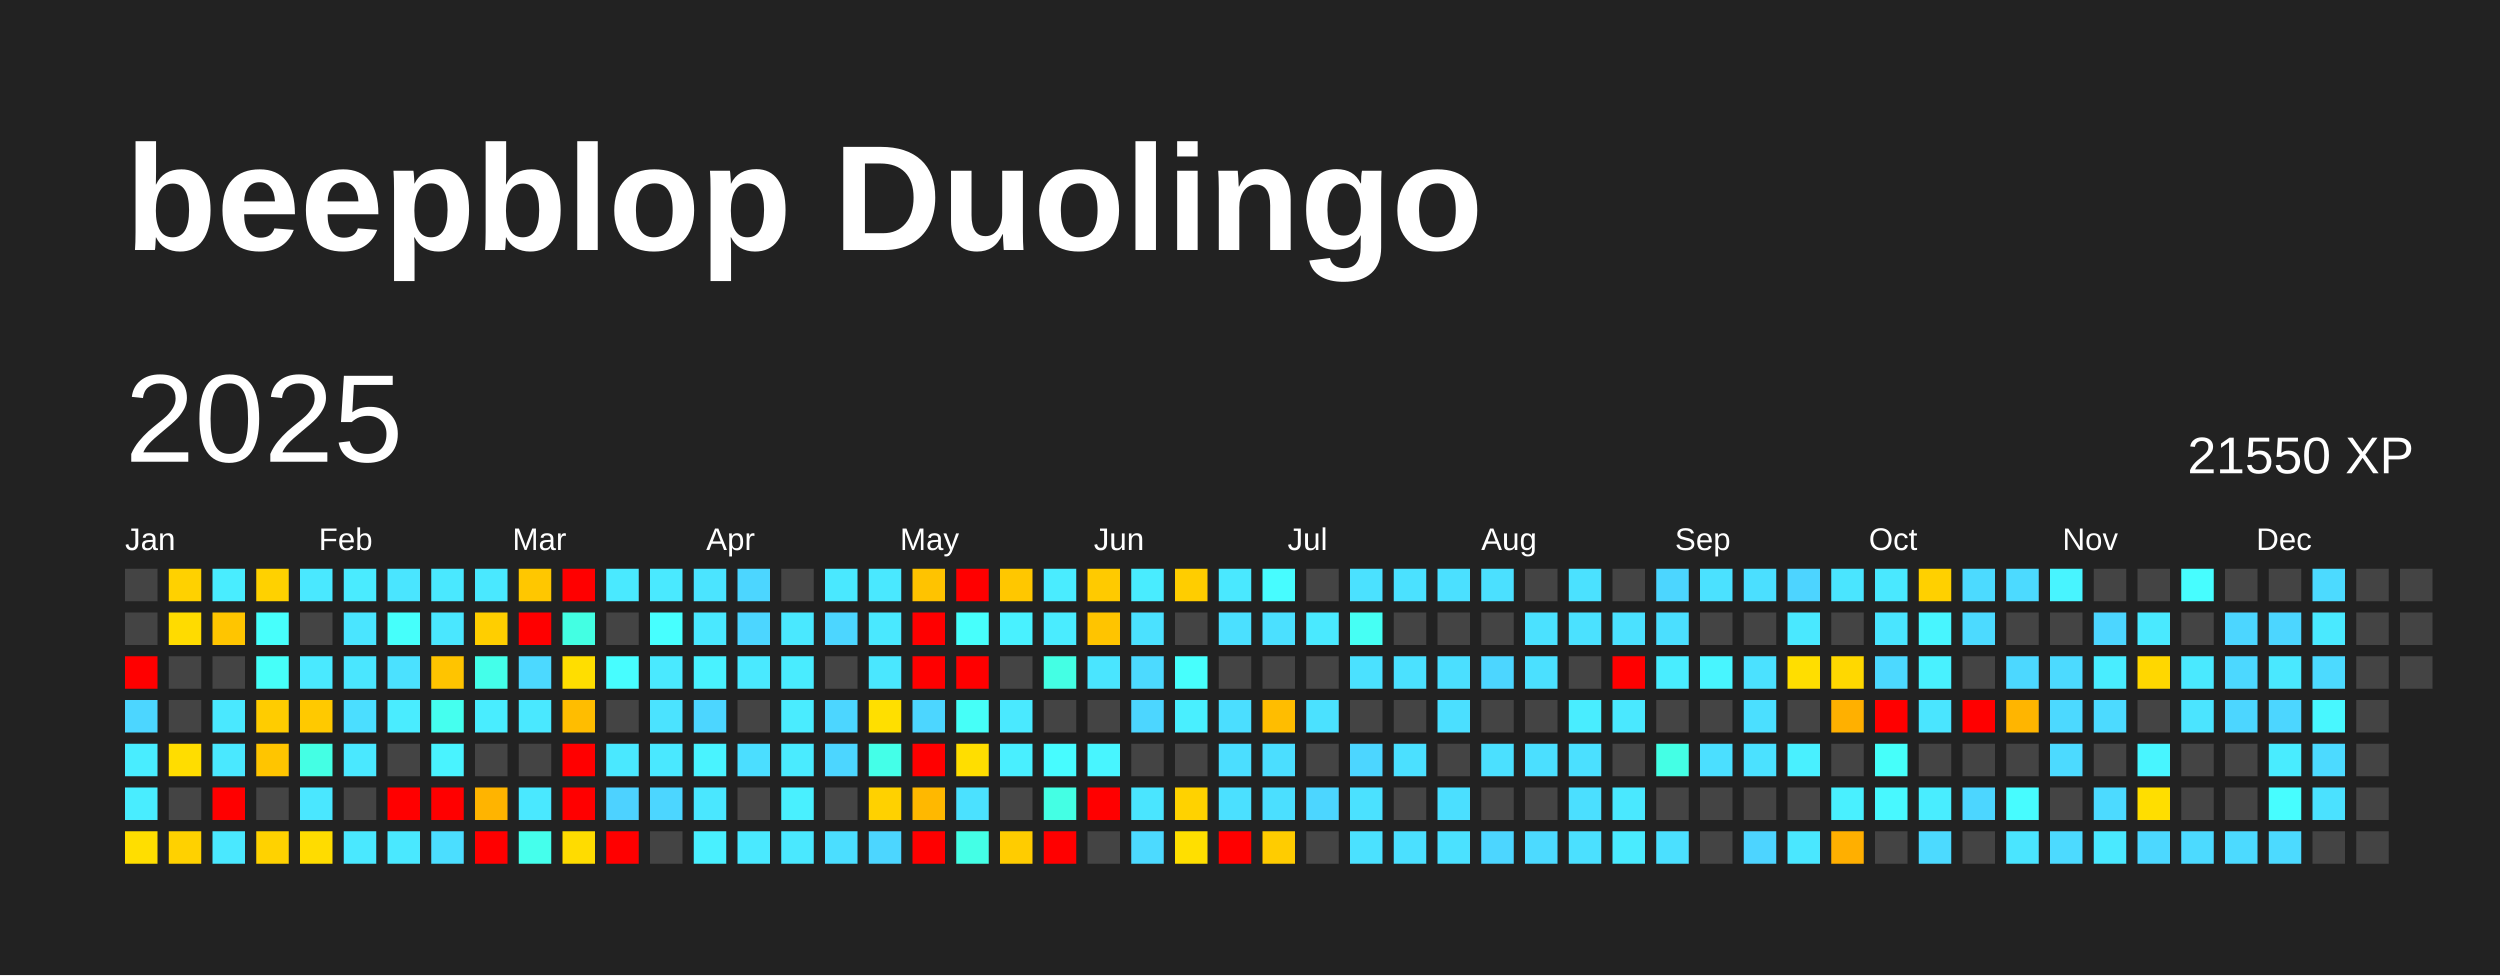
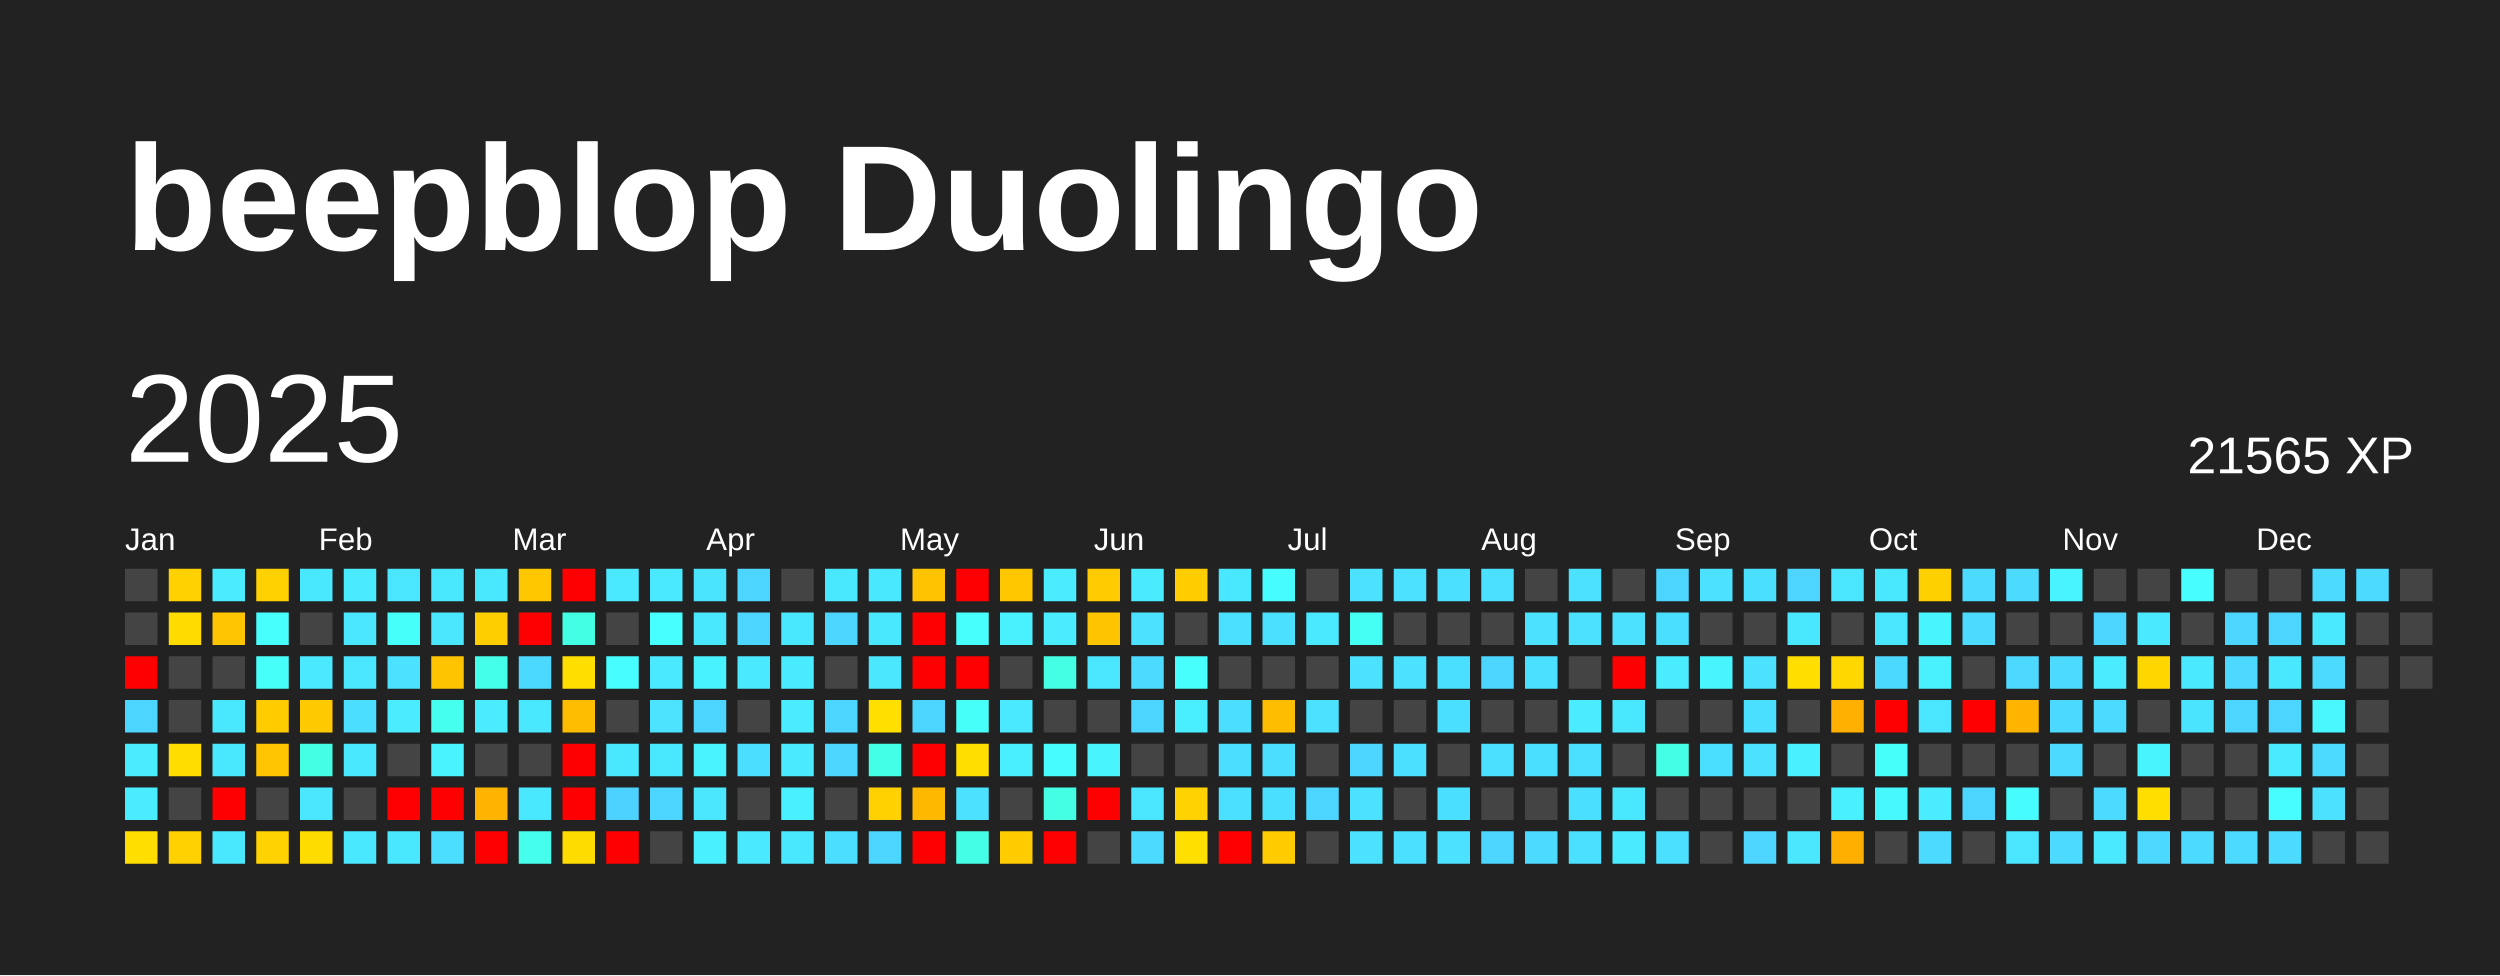
<svg xmlns="http://www.w3.org/2000/svg" baseProfile="full" height="78mm" version="1.1" viewBox="0,0,200,78" width="200mm">
  <defs />
  <rect fill="#222222" height="78" width="200" x="0" y="0" />
  <text fill="#FFFFFF" style="font-size:12px; font-family:Arial; font-weight:bold;" x="10" y="20">beepblop Duolingo</text>
  <text dominant-baseline="hanging" fill="#FFFFFF" style="font-size:10.0px; font-family:Arial;" x="10" y="30">2025</text>
-   <text dominant-baseline="hanging" fill="#FFFFFF" style="font-size:4.125px; font-family:Arial;" x="175" y="35">21550 XP</text>
+   <text dominant-baseline="hanging" fill="#FFFFFF" style="font-size:4.125px; font-family:Arial;" x="175" y="35">21565 XP</text>
  <text fill="#FFFFFF" style="font-size:2.5px; font-family:Arial" x="10.0" y="44">Jan</text>
  <text fill="#FFFFFF" style="font-size:2.5px; font-family:Arial" x="25.5" y="44">Feb</text>
  <text fill="#FFFFFF" style="font-size:2.5px; font-family:Arial" x="41.0" y="44">Mar</text>
  <text fill="#FFFFFF" style="font-size:2.5px; font-family:Arial" x="56.5" y="44">Apr</text>
  <text fill="#FFFFFF" style="font-size:2.5px; font-family:Arial" x="72.0" y="44">May</text>
  <text fill="#FFFFFF" style="font-size:2.5px; font-family:Arial" x="87.5" y="44">Jun</text>
  <text fill="#FFFFFF" style="font-size:2.5px; font-family:Arial" x="103.0" y="44">Jul</text>
  <text fill="#FFFFFF" style="font-size:2.5px; font-family:Arial" x="118.5" y="44">Aug</text>
  <text fill="#FFFFFF" style="font-size:2.5px; font-family:Arial" x="134.0" y="44">Sep</text>
  <text fill="#FFFFFF" style="font-size:2.5px; font-family:Arial" x="149.5" y="44">Oct</text>
  <text fill="#FFFFFF" style="font-size:2.5px; font-family:Arial" x="165.0" y="44">Nov</text>
  <text fill="#FFFFFF" style="font-size:2.5px; font-family:Arial" x="180.5" y="44">Dec</text>
  <rect fill="#444444" height="2.6" width="2.6" x="10.0" y="45.5" />
  <rect fill="#444444" height="2.6" width="2.6" x="10.0" y="49.0" />
  <rect fill="red" height="2.6" width="2.6" x="10.0" y="52.5" />
  <rect fill="#4cd6ff" height="2.6" width="2.6" x="10.0" y="56.0" />
  <rect fill="#49edff" height="2.6" width="2.6" x="10.0" y="59.5" />
  <rect fill="#49edff" height="2.6" width="2.6" x="10.0" y="63.0" />
  <rect fill="#ffde00" height="2.6" width="2.6" x="10.0" y="66.5" />
  <rect fill="#ffd100" height="2.6" width="2.6" x="13.5" y="45.5" />
  <rect fill="#ffdb00" height="2.6" width="2.6" x="13.5" y="49.0" />
  <rect fill="#444444" height="2.6" width="2.6" x="13.5" y="52.5" />
  <rect fill="#444444" height="2.6" width="2.6" x="13.5" y="56.0" />
  <rect fill="#ffdd00" height="2.6" width="2.6" x="13.5" y="59.5" />
  <rect fill="#444444" height="2.6" width="2.6" x="13.5" y="63.0" />
  <rect fill="#ffd100" height="2.6" width="2.6" x="13.5" y="66.5" />
  <rect fill="#49edff" height="2.6" width="2.6" x="17.0" y="45.5" />
  <rect fill="#ffc500" height="2.6" width="2.6" x="17.0" y="49.0" />
  <rect fill="#444444" height="2.6" width="2.6" x="17.0" y="52.5" />
  <rect fill="#4ae8ff" height="2.6" width="2.6" x="17.0" y="56.0" />
  <rect fill="#4ae8ff" height="2.6" width="2.6" x="17.0" y="59.5" />
  <rect fill="red" height="2.6" width="2.6" x="17.0" y="63.0" />
  <rect fill="#4ae8ff" height="2.6" width="2.6" x="17.0" y="66.5" />
  <rect fill="#ffd100" height="2.6" width="2.6" x="20.5" y="45.5" />
  <rect fill="#47fffc" height="2.6" width="2.6" x="20.5" y="49.0" />
  <rect fill="#46fff9" height="2.6" width="2.6" x="20.5" y="52.5" />
  <rect fill="#ffcc00" height="2.6" width="2.6" x="20.5" y="56.0" />
  <rect fill="#ffc500" height="2.6" width="2.6" x="20.5" y="59.5" />
  <rect fill="#444444" height="2.6" width="2.6" x="20.5" y="63.0" />
  <rect fill="#ffd200" height="2.6" width="2.6" x="20.5" y="66.5" />
  <rect fill="#4ae8ff" height="2.6" width="2.6" x="24.0" y="45.5" />
  <rect fill="#444444" height="2.6" width="2.6" x="24.0" y="49.0" />
  <rect fill="#4ae9ff" height="2.6" width="2.6" x="24.0" y="52.5" />
  <rect fill="#ffc900" height="2.6" width="2.6" x="24.0" y="56.0" />
  <rect fill="#44ffe4" height="2.6" width="2.6" x="24.0" y="59.5" />
  <rect fill="#4ae7ff" height="2.6" width="2.6" x="24.0" y="63.0" />
  <rect fill="#ffdc00" height="2.6" width="2.6" x="24.0" y="66.5" />
  <rect fill="#4aebff" height="2.6" width="2.6" x="27.5" y="45.5" />
  <rect fill="#4ae5ff" height="2.6" width="2.6" x="27.5" y="49.0" />
  <rect fill="#4ae6ff" height="2.6" width="2.6" x="27.5" y="52.5" />
  <rect fill="#4bdeff" height="2.6" width="2.6" x="27.5" y="56.0" />
  <rect fill="#4ae8ff" height="2.6" width="2.6" x="27.5" y="59.5" />
  <rect fill="#444444" height="2.6" width="2.6" x="27.5" y="63.0" />
  <rect fill="#4ae8ff" height="2.6" width="2.6" x="27.5" y="66.5" />
  <rect fill="#4ae5ff" height="2.6" width="2.6" x="31.0" y="45.5" />
  <rect fill="#46fffb" height="2.6" width="2.6" x="31.0" y="49.0" />
  <rect fill="#4be1ff" height="2.6" width="2.6" x="31.0" y="52.5" />
  <rect fill="#4aecff" height="2.6" width="2.6" x="31.0" y="56.0" />
  <rect fill="#444444" height="2.6" width="2.6" x="31.0" y="59.5" />
  <rect fill="red" height="2.6" width="2.6" x="31.0" y="63.0" />
  <rect fill="#4ae8ff" height="2.6" width="2.6" x="31.0" y="66.5" />
  <rect fill="#4ae8ff" height="2.6" width="2.6" x="34.5" y="45.5" />
  <rect fill="#4ae7ff" height="2.6" width="2.6" x="34.5" y="49.0" />
  <rect fill="#ffc400" height="2.6" width="2.6" x="34.5" y="52.5" />
  <rect fill="#45ffef" height="2.6" width="2.6" x="34.5" y="56.0" />
  <rect fill="#49f3ff" height="2.6" width="2.6" x="34.5" y="59.5" />
  <rect fill="red" height="2.6" width="2.6" x="34.5" y="63.0" />
  <rect fill="#4bdeff" height="2.6" width="2.6" x="34.5" y="66.5" />
  <rect fill="#4ae8ff" height="2.6" width="2.6" x="38.0" y="45.5" />
  <rect fill="#ffce00" height="2.6" width="2.6" x="38.0" y="49.0" />
  <rect fill="#44ffea" height="2.6" width="2.6" x="38.0" y="52.5" />
  <rect fill="#49edff" height="2.6" width="2.6" x="38.0" y="56.0" />
  <rect fill="#444444" height="2.6" width="2.6" x="38.0" y="59.5" />
  <rect fill="#ffb400" height="2.6" width="2.6" x="38.0" y="63.0" />
  <rect fill="red" height="2.6" width="2.6" x="38.0" y="66.5" />
  <rect fill="#ffc700" height="2.6" width="2.6" x="41.5" y="45.5" />
  <rect fill="red" height="2.6" width="2.6" x="41.5" y="49.0" />
  <rect fill="#4cd9ff" height="2.6" width="2.6" x="41.5" y="52.5" />
  <rect fill="#4ae8ff" height="2.6" width="2.6" x="41.5" y="56.0" />
  <rect fill="#444444" height="2.6" width="2.6" x="41.5" y="59.5" />
  <rect fill="#4ae8ff" height="2.6" width="2.6" x="41.5" y="63.0" />
  <rect fill="#45ffec" height="2.6" width="2.6" x="41.5" y="66.5" />
  <rect fill="red" height="2.6" width="2.6" x="45.0" y="45.5" />
  <rect fill="#43ffe3" height="2.6" width="2.6" x="45.0" y="49.0" />
  <rect fill="#ffde00" height="2.6" width="2.6" x="45.0" y="52.5" />
  <rect fill="#ffbd00" height="2.6" width="2.6" x="45.0" y="56.0" />
  <rect fill="red" height="2.6" width="2.6" x="45.0" y="59.5" />
  <rect fill="red" height="2.6" width="2.6" x="45.0" y="63.0" />
  <rect fill="#ffdc00" height="2.6" width="2.6" x="45.0" y="66.5" />
  <rect fill="#4ae9ff" height="2.6" width="2.6" x="48.5" y="45.5" />
  <rect fill="#444444" height="2.6" width="2.6" x="48.5" y="49.0" />
  <rect fill="#47fdff" height="2.6" width="2.6" x="48.5" y="52.5" />
  <rect fill="#444444" height="2.6" width="2.6" x="48.5" y="56.0" />
  <rect fill="#4ae8ff" height="2.6" width="2.6" x="48.5" y="59.5" />
  <rect fill="#4dd2ff" height="2.6" width="2.6" x="48.5" y="63.0" />
  <rect fill="red" height="2.6" width="2.6" x="48.5" y="66.5" />
  <rect fill="#4ae9ff" height="2.6" width="2.6" x="52.0" y="45.5" />
  <rect fill="#47ffff" height="2.6" width="2.6" x="52.0" y="49.0" />
  <rect fill="#4ae9ff" height="2.6" width="2.6" x="52.0" y="52.5" />
  <rect fill="#4be3ff" height="2.6" width="2.6" x="52.0" y="56.0" />
  <rect fill="#4ae8ff" height="2.6" width="2.6" x="52.0" y="59.5" />
  <rect fill="#4cd6ff" height="2.6" width="2.6" x="52.0" y="63.0" />
  <rect fill="#444444" height="2.6" width="2.6" x="52.0" y="66.5" />
  <rect fill="#4be4ff" height="2.6" width="2.6" x="55.5" y="45.5" />
  <rect fill="#4ae8ff" height="2.6" width="2.6" x="55.5" y="49.0" />
  <rect fill="#49f2ff" height="2.6" width="2.6" x="55.5" y="52.5" />
  <rect fill="#4cd6ff" height="2.6" width="2.6" x="55.5" y="56.0" />
  <rect fill="#49f3ff" height="2.6" width="2.6" x="55.5" y="59.5" />
  <rect fill="#4ae7ff" height="2.6" width="2.6" x="55.5" y="63.0" />
  <rect fill="#49f0ff" height="2.6" width="2.6" x="55.5" y="66.5" />
  <rect fill="#4cd6ff" height="2.6" width="2.6" x="59.0" y="45.5" />
  <rect fill="#4cd6ff" height="2.6" width="2.6" x="59.0" y="49.0" />
  <rect fill="#4ae9ff" height="2.6" width="2.6" x="59.0" y="52.5" />
  <rect fill="#444444" height="2.6" width="2.6" x="59.0" y="56.0" />
  <rect fill="#4bdeff" height="2.6" width="2.6" x="59.0" y="59.5" />
  <rect fill="#444444" height="2.6" width="2.6" x="59.0" y="63.0" />
  <rect fill="#4ae9ff" height="2.6" width="2.6" x="59.0" y="66.5" />
  <rect fill="#444444" height="2.6" width="2.6" x="62.5" y="45.5" />
  <rect fill="#4ae8ff" height="2.6" width="2.6" x="62.5" y="49.0" />
  <rect fill="#49ecff" height="2.6" width="2.6" x="62.5" y="52.5" />
  <rect fill="#4aecff" height="2.6" width="2.6" x="62.5" y="56.0" />
  <rect fill="#4aebff" height="2.6" width="2.6" x="62.5" y="59.5" />
  <rect fill="#49f0ff" height="2.6" width="2.6" x="62.5" y="63.0" />
  <rect fill="#4ae8ff" height="2.6" width="2.6" x="62.5" y="66.5" />
  <rect fill="#4ae8ff" height="2.6" width="2.6" x="66.0" y="45.5" />
  <rect fill="#4cd6ff" height="2.6" width="2.6" x="66.0" y="49.0" />
  <rect fill="#444444" height="2.6" width="2.6" x="66.0" y="52.5" />
  <rect fill="#4cd6ff" height="2.6" width="2.6" x="66.0" y="56.0" />
  <rect fill="#4cd6ff" height="2.6" width="2.6" x="66.0" y="59.5" />
  <rect fill="#444444" height="2.6" width="2.6" x="66.0" y="63.0" />
  <rect fill="#4bdeff" height="2.6" width="2.6" x="66.0" y="66.5" />
  <rect fill="#4ae8ff" height="2.6" width="2.6" x="69.5" y="45.5" />
  <rect fill="#4ae8ff" height="2.6" width="2.6" x="69.5" y="49.0" />
  <rect fill="#4ae7ff" height="2.6" width="2.6" x="69.5" y="52.5" />
  <rect fill="#ffdf00" height="2.6" width="2.6" x="69.5" y="56.0" />
  <rect fill="#44ffe8" height="2.6" width="2.6" x="69.5" y="59.5" />
  <rect fill="#ffd100" height="2.6" width="2.6" x="69.5" y="63.0" />
  <rect fill="#4cd6ff" height="2.6" width="2.6" x="69.5" y="66.5" />
  <rect fill="#ffc300" height="2.6" width="2.6" x="73.0" y="45.5" />
  <rect fill="red" height="2.6" width="2.6" x="73.0" y="49.0" />
  <rect fill="red" height="2.6" width="2.6" x="73.0" y="52.5" />
  <rect fill="#4cd6ff" height="2.6" width="2.6" x="73.0" y="56.0" />
  <rect fill="red" height="2.6" width="2.6" x="73.0" y="59.5" />
  <rect fill="#ffb800" height="2.6" width="2.6" x="73.0" y="63.0" />
  <rect fill="red" height="2.6" width="2.6" x="73.0" y="66.5" />
  <rect fill="red" height="2.6" width="2.6" x="76.5" y="45.5" />
  <rect fill="#47fffc" height="2.6" width="2.6" x="76.5" y="49.0" />
  <rect fill="red" height="2.6" width="2.6" x="76.5" y="52.5" />
  <rect fill="#46fff8" height="2.6" width="2.6" x="76.5" y="56.0" />
  <rect fill="#ffde00" height="2.6" width="2.6" x="76.5" y="59.5" />
  <rect fill="#4be1ff" height="2.6" width="2.6" x="76.5" y="63.0" />
  <rect fill="#44ffe6" height="2.6" width="2.6" x="76.5" y="66.5" />
  <rect fill="#ffc700" height="2.6" width="2.6" x="80.0" y="45.5" />
  <rect fill="#49f1ff" height="2.6" width="2.6" x="80.0" y="49.0" />
  <rect fill="#444444" height="2.6" width="2.6" x="80.0" y="52.5" />
  <rect fill="#4ae9ff" height="2.6" width="2.6" x="80.0" y="56.0" />
  <rect fill="#49efff" height="2.6" width="2.6" x="80.0" y="59.5" />
  <rect fill="#444444" height="2.6" width="2.6" x="80.0" y="63.0" />
  <rect fill="#ffcc00" height="2.6" width="2.6" x="80.0" y="66.5" />
  <rect fill="#4aecff" height="2.6" width="2.6" x="83.5" y="45.5" />
  <rect fill="#4aecff" height="2.6" width="2.6" x="83.5" y="49.0" />
  <rect fill="#44ffe4" height="2.6" width="2.6" x="83.5" y="52.5" />
  <rect fill="#444444" height="2.6" width="2.6" x="83.5" y="56.0" />
  <rect fill="#47fcff" height="2.6" width="2.6" x="83.5" y="59.5" />
  <rect fill="#44ffe4" height="2.6" width="2.6" x="83.5" y="63.0" />
  <rect fill="red" height="2.6" width="2.6" x="83.5" y="66.5" />
  <rect fill="#ffca00" height="2.6" width="2.6" x="87.0" y="45.5" />
  <rect fill="#ffc400" height="2.6" width="2.6" x="87.0" y="49.0" />
  <rect fill="#4ae5ff" height="2.6" width="2.6" x="87.0" y="52.5" />
  <rect fill="#444444" height="2.6" width="2.6" x="87.0" y="56.0" />
  <rect fill="#48f5ff" height="2.6" width="2.6" x="87.0" y="59.5" />
  <rect fill="red" height="2.6" width="2.6" x="87.0" y="63.0" />
  <rect fill="#444444" height="2.6" width="2.6" x="87.0" y="66.5" />
  <rect fill="#49ecff" height="2.6" width="2.6" x="90.5" y="45.5" />
  <rect fill="#4be1ff" height="2.6" width="2.6" x="90.5" y="49.0" />
  <rect fill="#4cdaff" height="2.6" width="2.6" x="90.5" y="52.5" />
  <rect fill="#4cd6ff" height="2.6" width="2.6" x="90.5" y="56.0" />
  <rect fill="#444444" height="2.6" width="2.6" x="90.5" y="59.5" />
  <rect fill="#4ae5ff" height="2.6" width="2.6" x="90.5" y="63.0" />
  <rect fill="#4cdaff" height="2.6" width="2.6" x="90.5" y="66.5" />
  <rect fill="#ffcd00" height="2.6" width="2.6" x="94.0" y="45.5" />
  <rect fill="#444444" height="2.6" width="2.6" x="94.0" y="49.0" />
  <rect fill="#47fffd" height="2.6" width="2.6" x="94.0" y="52.5" />
  <rect fill="#49efff" height="2.6" width="2.6" x="94.0" y="56.0" />
  <rect fill="#444444" height="2.6" width="2.6" x="94.0" y="59.5" />
  <rect fill="#ffd200" height="2.6" width="2.6" x="94.0" y="63.0" />
  <rect fill="#ffdf00" height="2.6" width="2.6" x="94.0" y="66.5" />
  <rect fill="#4ae8ff" height="2.6" width="2.6" x="97.5" y="45.5" />
  <rect fill="#4be0ff" height="2.6" width="2.6" x="97.5" y="49.0" />
  <rect fill="#444444" height="2.6" width="2.6" x="97.5" y="52.5" />
  <rect fill="#4bdeff" height="2.6" width="2.6" x="97.5" y="56.0" />
  <rect fill="#4bdeff" height="2.6" width="2.6" x="97.5" y="59.5" />
  <rect fill="#4be0ff" height="2.6" width="2.6" x="97.5" y="63.0" />
  <rect fill="red" height="2.6" width="2.6" x="97.5" y="66.5" />
  <rect fill="#47fcff" height="2.6" width="2.6" x="101.0" y="45.5" />
  <rect fill="#4be0ff" height="2.6" width="2.6" x="101.0" y="49.0" />
  <rect fill="#444444" height="2.6" width="2.6" x="101.0" y="52.5" />
  <rect fill="#ffbd00" height="2.6" width="2.6" x="101.0" y="56.0" />
  <rect fill="#4bdeff" height="2.6" width="2.6" x="101.0" y="59.5" />
  <rect fill="#4bdfff" height="2.6" width="2.6" x="101.0" y="63.0" />
  <rect fill="#ffcc00" height="2.6" width="2.6" x="101.0" y="66.5" />
  <rect fill="#444444" height="2.6" width="2.6" x="104.5" y="45.5" />
  <rect fill="#4ae9ff" height="2.6" width="2.6" x="104.5" y="49.0" />
  <rect fill="#444444" height="2.6" width="2.6" x="104.5" y="52.5" />
  <rect fill="#4be1ff" height="2.6" width="2.6" x="104.5" y="56.0" />
  <rect fill="#444444" height="2.6" width="2.6" x="104.5" y="59.5" />
  <rect fill="#4cd6ff" height="2.6" width="2.6" x="104.5" y="63.0" />
  <rect fill="#444444" height="2.6" width="2.6" x="104.5" y="66.5" />
  <rect fill="#4be1ff" height="2.6" width="2.6" x="108.0" y="45.5" />
  <rect fill="#46fff4" height="2.6" width="2.6" x="108.0" y="49.0" />
  <rect fill="#4be1ff" height="2.6" width="2.6" x="108.0" y="52.5" />
  <rect fill="#444444" height="2.6" width="2.6" x="108.0" y="56.0" />
  <rect fill="#4cd6ff" height="2.6" width="2.6" x="108.0" y="59.5" />
  <rect fill="#4be1ff" height="2.6" width="2.6" x="108.0" y="63.0" />
  <rect fill="#4be1ff" height="2.6" width="2.6" x="108.0" y="66.5" />
  <rect fill="#4be1ff" height="2.6" width="2.6" x="111.5" y="45.5" />
  <rect fill="#444444" height="2.6" width="2.6" x="111.5" y="49.0" />
  <rect fill="#4be1ff" height="2.6" width="2.6" x="111.5" y="52.5" />
  <rect fill="#444444" height="2.6" width="2.6" x="111.5" y="56.0" />
  <rect fill="#4be0ff" height="2.6" width="2.6" x="111.5" y="59.5" />
  <rect fill="#444444" height="2.6" width="2.6" x="111.5" y="63.0" />
  <rect fill="#4be0ff" height="2.6" width="2.6" x="111.5" y="66.5" />
  <rect fill="#4be0ff" height="2.6" width="2.6" x="115.0" y="45.5" />
  <rect fill="#444444" height="2.6" width="2.6" x="115.0" y="49.0" />
  <rect fill="#4bdfff" height="2.6" width="2.6" x="115.0" y="52.5" />
  <rect fill="#4bdfff" height="2.6" width="2.6" x="115.0" y="56.0" />
  <rect fill="#444444" height="2.6" width="2.6" x="115.0" y="59.5" />
  <rect fill="#4bdfff" height="2.6" width="2.6" x="115.0" y="63.0" />
  <rect fill="#4be1ff" height="2.6" width="2.6" x="115.0" y="66.5" />
  <rect fill="#4be0ff" height="2.6" width="2.6" x="118.5" y="45.5" />
  <rect fill="#444444" height="2.6" width="2.6" x="118.5" y="49.0" />
  <rect fill="#4cd6ff" height="2.6" width="2.6" x="118.5" y="52.5" />
  <rect fill="#444444" height="2.6" width="2.6" x="118.5" y="56.0" />
  <rect fill="#4be0ff" height="2.6" width="2.6" x="118.5" y="59.5" />
  <rect fill="#444444" height="2.6" width="2.6" x="118.5" y="63.0" />
  <rect fill="#4cd6ff" height="2.6" width="2.6" x="118.5" y="66.5" />
  <rect fill="#444444" height="2.6" width="2.6" x="122.0" y="45.5" />
  <rect fill="#4be1ff" height="2.6" width="2.6" x="122.0" y="49.0" />
  <rect fill="#4be0ff" height="2.6" width="2.6" x="122.0" y="52.5" />
  <rect fill="#444444" height="2.6" width="2.6" x="122.0" y="56.0" />
  <rect fill="#4bdfff" height="2.6" width="2.6" x="122.0" y="59.5" />
  <rect fill="#444444" height="2.6" width="2.6" x="122.0" y="63.0" />
  <rect fill="#4cdaff" height="2.6" width="2.6" x="122.0" y="66.5" />
  <rect fill="#4be1ff" height="2.6" width="2.6" x="125.5" y="45.5" />
  <rect fill="#4be1ff" height="2.6" width="2.6" x="125.5" y="49.0" />
  <rect fill="#444444" height="2.6" width="2.6" x="125.5" y="52.5" />
  <rect fill="#49edff" height="2.6" width="2.6" x="125.5" y="56.0" />
  <rect fill="#4be0ff" height="2.6" width="2.6" x="125.5" y="59.5" />
  <rect fill="#4bdfff" height="2.6" width="2.6" x="125.5" y="63.0" />
  <rect fill="#4be0ff" height="2.6" width="2.6" x="125.5" y="66.5" />
  <rect fill="#444444" height="2.6" width="2.6" x="129.0" y="45.5" />
  <rect fill="#4be1ff" height="2.6" width="2.6" x="129.0" y="49.0" />
  <rect fill="red" height="2.6" width="2.6" x="129.0" y="52.5" />
  <rect fill="#4ae8ff" height="2.6" width="2.6" x="129.0" y="56.0" />
  <rect fill="#444444" height="2.6" width="2.6" x="129.0" y="59.5" />
  <rect fill="#4ae8ff" height="2.6" width="2.6" x="129.0" y="63.0" />
  <rect fill="#4aebff" height="2.6" width="2.6" x="129.0" y="66.5" />
  <rect fill="#4cd6ff" height="2.6" width="2.6" x="132.5" y="45.5" />
  <rect fill="#4bdfff" height="2.6" width="2.6" x="132.5" y="49.0" />
  <rect fill="#49edff" height="2.6" width="2.6" x="132.5" y="52.5" />
  <rect fill="#444444" height="2.6" width="2.6" x="132.5" y="56.0" />
  <rect fill="#44ffe5" height="2.6" width="2.6" x="132.5" y="59.5" />
  <rect fill="#444444" height="2.6" width="2.6" x="132.5" y="63.0" />
  <rect fill="#4be0ff" height="2.6" width="2.6" x="132.5" y="66.5" />
  <rect fill="#4be1ff" height="2.6" width="2.6" x="136.0" y="45.5" />
  <rect fill="#444444" height="2.6" width="2.6" x="136.0" y="49.0" />
  <rect fill="#48f5ff" height="2.6" width="2.6" x="136.0" y="52.5" />
  <rect fill="#444444" height="2.6" width="2.6" x="136.0" y="56.0" />
  <rect fill="#4bdfff" height="2.6" width="2.6" x="136.0" y="59.5" />
  <rect fill="#444444" height="2.6" width="2.6" x="136.0" y="63.0" />
  <rect fill="#444444" height="2.6" width="2.6" x="136.0" y="66.5" />
  <rect fill="#4bdfff" height="2.6" width="2.6" x="139.5" y="45.5" />
  <rect fill="#444444" height="2.6" width="2.6" x="139.5" y="49.0" />
  <rect fill="#4be1ff" height="2.6" width="2.6" x="139.5" y="52.5" />
  <rect fill="#4bdfff" height="2.6" width="2.6" x="139.5" y="56.0" />
  <rect fill="#4be1ff" height="2.6" width="2.6" x="139.5" y="59.5" />
  <rect fill="#444444" height="2.6" width="2.6" x="139.5" y="63.0" />
  <rect fill="#4dd4ff" height="2.6" width="2.6" x="139.5" y="66.5" />
  <rect fill="#4dd4ff" height="2.6" width="2.6" x="143.0" y="45.5" />
  <rect fill="#4ae8ff" height="2.6" width="2.6" x="143.0" y="49.0" />
  <rect fill="#ffde00" height="2.6" width="2.6" x="143.0" y="52.5" />
  <rect fill="#444444" height="2.6" width="2.6" x="143.0" y="56.0" />
  <rect fill="#49f0ff" height="2.6" width="2.6" x="143.0" y="59.5" />
  <rect fill="#444444" height="2.6" width="2.6" x="143.0" y="63.0" />
  <rect fill="#4ae7ff" height="2.6" width="2.6" x="143.0" y="66.5" />
  <rect fill="#4ae5ff" height="2.6" width="2.6" x="146.5" y="45.5" />
  <rect fill="#444444" height="2.6" width="2.6" x="146.5" y="49.0" />
  <rect fill="#ffd800" height="2.6" width="2.6" x="146.5" y="52.5" />
  <rect fill="#ffb000" height="2.6" width="2.6" x="146.5" y="56.0" />
  <rect fill="#444444" height="2.6" width="2.6" x="146.5" y="59.5" />
  <rect fill="#49f0ff" height="2.6" width="2.6" x="146.5" y="63.0" />
  <rect fill="#ffaf00" height="2.6" width="2.6" x="146.5" y="66.5" />
  <rect fill="#4ae8ff" height="2.6" width="2.6" x="150.0" y="45.5" />
  <rect fill="#4ae5ff" height="2.6" width="2.6" x="150.0" y="49.0" />
  <rect fill="#4cd9ff" height="2.6" width="2.6" x="150.0" y="52.5" />
  <rect fill="red" height="2.6" width="2.6" x="150.0" y="56.0" />
  <rect fill="#46fffa" height="2.6" width="2.6" x="150.0" y="59.5" />
  <rect fill="#48f8ff" height="2.6" width="2.6" x="150.0" y="63.0" />
  <rect fill="#444444" height="2.6" width="2.6" x="150.0" y="66.5" />
  <rect fill="#ffd000" height="2.6" width="2.6" x="153.5" y="45.5" />
  <rect fill="#48f5ff" height="2.6" width="2.6" x="153.5" y="49.0" />
  <rect fill="#49f1ff" height="2.6" width="2.6" x="153.5" y="52.5" />
  <rect fill="#4ae5ff" height="2.6" width="2.6" x="153.5" y="56.0" />
  <rect fill="#444444" height="2.6" width="2.6" x="153.5" y="59.5" />
  <rect fill="#49edff" height="2.6" width="2.6" x="153.5" y="63.0" />
  <rect fill="#4cdaff" height="2.6" width="2.6" x="153.5" y="66.5" />
  <rect fill="#4cdaff" height="2.6" width="2.6" x="157.0" y="45.5" />
  <rect fill="#4cdaff" height="2.6" width="2.6" x="157.0" y="49.0" />
  <rect fill="#444444" height="2.6" width="2.6" x="157.0" y="52.5" />
  <rect fill="red" height="2.6" width="2.6" x="157.0" y="56.0" />
  <rect fill="#444444" height="2.6" width="2.6" x="157.0" y="59.5" />
  <rect fill="#4cd6ff" height="2.6" width="2.6" x="157.0" y="63.0" />
  <rect fill="#444444" height="2.6" width="2.6" x="157.0" y="66.5" />
  <rect fill="#4cdaff" height="2.6" width="2.6" x="160.5" y="45.5" />
  <rect fill="#444444" height="2.6" width="2.6" x="160.5" y="49.0" />
  <rect fill="#4cd8ff" height="2.6" width="2.6" x="160.5" y="52.5" />
  <rect fill="#ffb500" height="2.6" width="2.6" x="160.5" y="56.0" />
  <rect fill="#444444" height="2.6" width="2.6" x="160.5" y="59.5" />
  <rect fill="#47fcff" height="2.6" width="2.6" x="160.5" y="63.0" />
  <rect fill="#4ae5ff" height="2.6" width="2.6" x="160.5" y="66.5" />
  <rect fill="#48f4ff" height="2.6" width="2.6" x="164.0" y="45.5" />
  <rect fill="#444444" height="2.6" width="2.6" x="164.0" y="49.0" />
  <rect fill="#4cdaff" height="2.6" width="2.6" x="164.0" y="52.5" />
  <rect fill="#4cd9ff" height="2.6" width="2.6" x="164.0" y="56.0" />
  <rect fill="#4cdaff" height="2.6" width="2.6" x="164.0" y="59.5" />
  <rect fill="#444444" height="2.6" width="2.6" x="164.0" y="63.0" />
  <rect fill="#4cdaff" height="2.6" width="2.6" x="164.0" y="66.5" />
  <rect fill="#444444" height="2.6" width="2.6" x="167.5" y="45.5" />
  <rect fill="#4cd6ff" height="2.6" width="2.6" x="167.5" y="49.0" />
  <rect fill="#49edff" height="2.6" width="2.6" x="167.5" y="52.5" />
  <rect fill="#4cdaff" height="2.6" width="2.6" x="167.5" y="56.0" />
  <rect fill="#444444" height="2.6" width="2.6" x="167.5" y="59.5" />
  <rect fill="#4cdaff" height="2.6" width="2.6" x="167.5" y="63.0" />
  <rect fill="#4ae9ff" height="2.6" width="2.6" x="167.5" y="66.5" />
  <rect fill="#444444" height="2.6" width="2.6" x="171.0" y="45.5" />
  <rect fill="#4ae9ff" height="2.6" width="2.6" x="171.0" y="49.0" />
  <rect fill="#ffd700" height="2.6" width="2.6" x="171.0" y="52.5" />
  <rect fill="#444444" height="2.6" width="2.6" x="171.0" y="56.0" />
  <rect fill="#48f5ff" height="2.6" width="2.6" x="171.0" y="59.5" />
  <rect fill="#ffde00" height="2.6" width="2.6" x="171.0" y="63.0" />
  <rect fill="#4cd8ff" height="2.6" width="2.6" x="171.0" y="66.5" />
  <rect fill="#47fdff" height="2.6" width="2.6" x="174.5" y="45.5" />
  <rect fill="#444444" height="2.6" width="2.6" x="174.5" y="49.0" />
  <rect fill="#4ae9ff" height="2.6" width="2.6" x="174.5" y="52.5" />
  <rect fill="#4be4ff" height="2.6" width="2.6" x="174.5" y="56.0" />
  <rect fill="#444444" height="2.6" width="2.6" x="174.5" y="59.5" />
  <rect fill="#444444" height="2.6" width="2.6" x="174.5" y="63.0" />
  <rect fill="#4cdaff" height="2.6" width="2.6" x="174.5" y="66.5" />
  <rect fill="#444444" height="2.6" width="2.6" x="178.0" y="45.5" />
  <rect fill="#4cd6ff" height="2.6" width="2.6" x="178.0" y="49.0" />
  <rect fill="#4cd8ff" height="2.6" width="2.6" x="178.0" y="52.5" />
  <rect fill="#4cd6ff" height="2.6" width="2.6" x="178.0" y="56.0" />
  <rect fill="#444444" height="2.6" width="2.6" x="178.0" y="59.5" />
  <rect fill="#444444" height="2.6" width="2.6" x="178.0" y="63.0" />
  <rect fill="#4cdaff" height="2.6" width="2.6" x="178.0" y="66.5" />
  <rect fill="#444444" height="2.6" width="2.6" x="181.5" y="45.5" />
  <rect fill="#4cd6ff" height="2.6" width="2.6" x="181.5" y="49.0" />
  <rect fill="#4ae8ff" height="2.6" width="2.6" x="181.5" y="52.5" />
  <rect fill="#4cd6ff" height="2.6" width="2.6" x="181.5" y="56.0" />
  <rect fill="#49ecff" height="2.6" width="2.6" x="181.5" y="59.5" />
  <rect fill="#47fdff" height="2.6" width="2.6" x="181.5" y="63.0" />
  <rect fill="#4cdaff" height="2.6" width="2.6" x="181.5" y="66.5" />
  <rect fill="#4cdaff" height="2.6" width="2.6" x="185.0" y="45.5" />
  <rect fill="#4ae9ff" height="2.6" width="2.6" x="185.0" y="49.0" />
  <rect fill="#4cdaff" height="2.6" width="2.6" x="185.0" y="52.5" />
  <rect fill="#48f7ff" height="2.6" width="2.6" x="185.0" y="56.0" />
  <rect fill="#4cdaff" height="2.6" width="2.6" x="185.0" y="59.5" />
  <rect fill="#4be1ff" height="2.6" width="2.6" x="185.0" y="63.0" />
  <rect fill="#444444" height="2.6" width="2.6" x="185.0" y="66.5" />
-   <rect fill="#444444" height="2.6" width="2.6" x="188.5" y="45.5" />
+   <rect fill="#4cdaff" height="2.6" width="2.6" x="188.5" y="45.5" />
  <rect fill="#444444" height="2.6" width="2.6" x="188.5" y="49.0" />
  <rect fill="#444444" height="2.6" width="2.6" x="188.5" y="52.5" />
  <rect fill="#444444" height="2.6" width="2.6" x="188.5" y="56.0" />
  <rect fill="#444444" height="2.6" width="2.6" x="188.5" y="59.5" />
  <rect fill="#444444" height="2.6" width="2.6" x="188.5" y="63.0" />
  <rect fill="#444444" height="2.6" width="2.6" x="188.5" y="66.5" />
  <rect fill="#444444" height="2.6" width="2.6" x="192.0" y="45.5" />
  <rect fill="#444444" height="2.6" width="2.6" x="192.0" y="49.0" />
  <rect fill="#444444" height="2.6" width="2.6" x="192.0" y="52.5" />
</svg>
